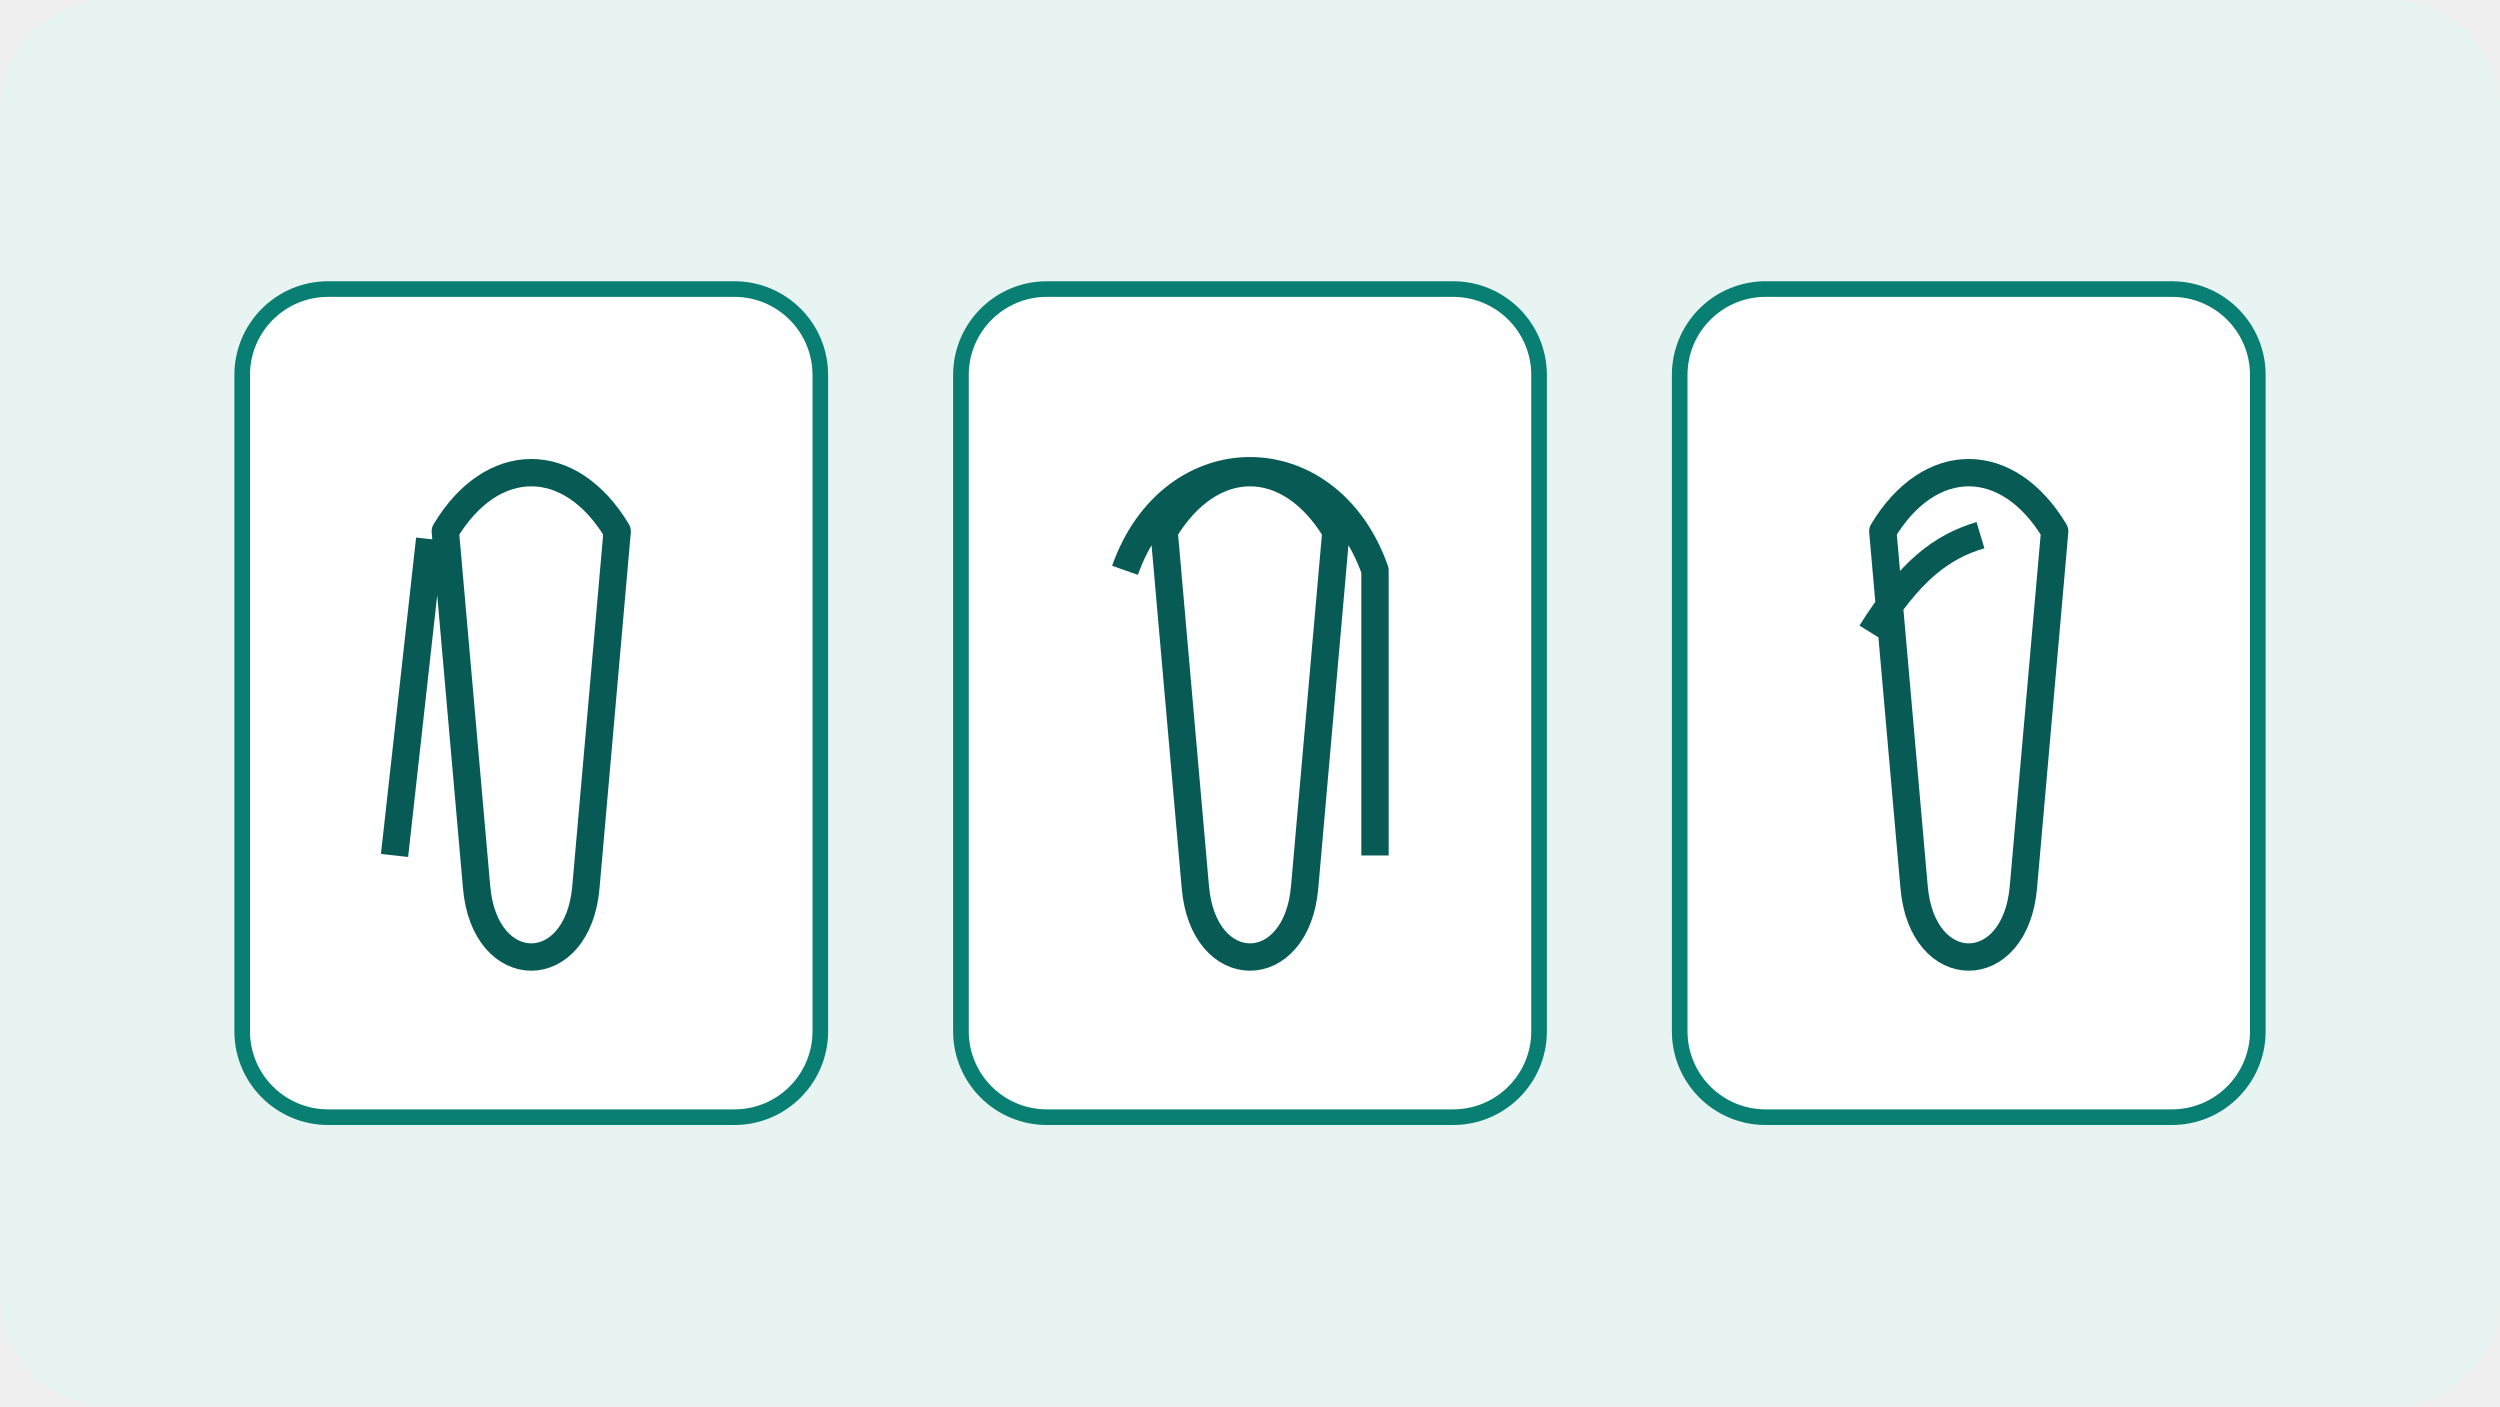
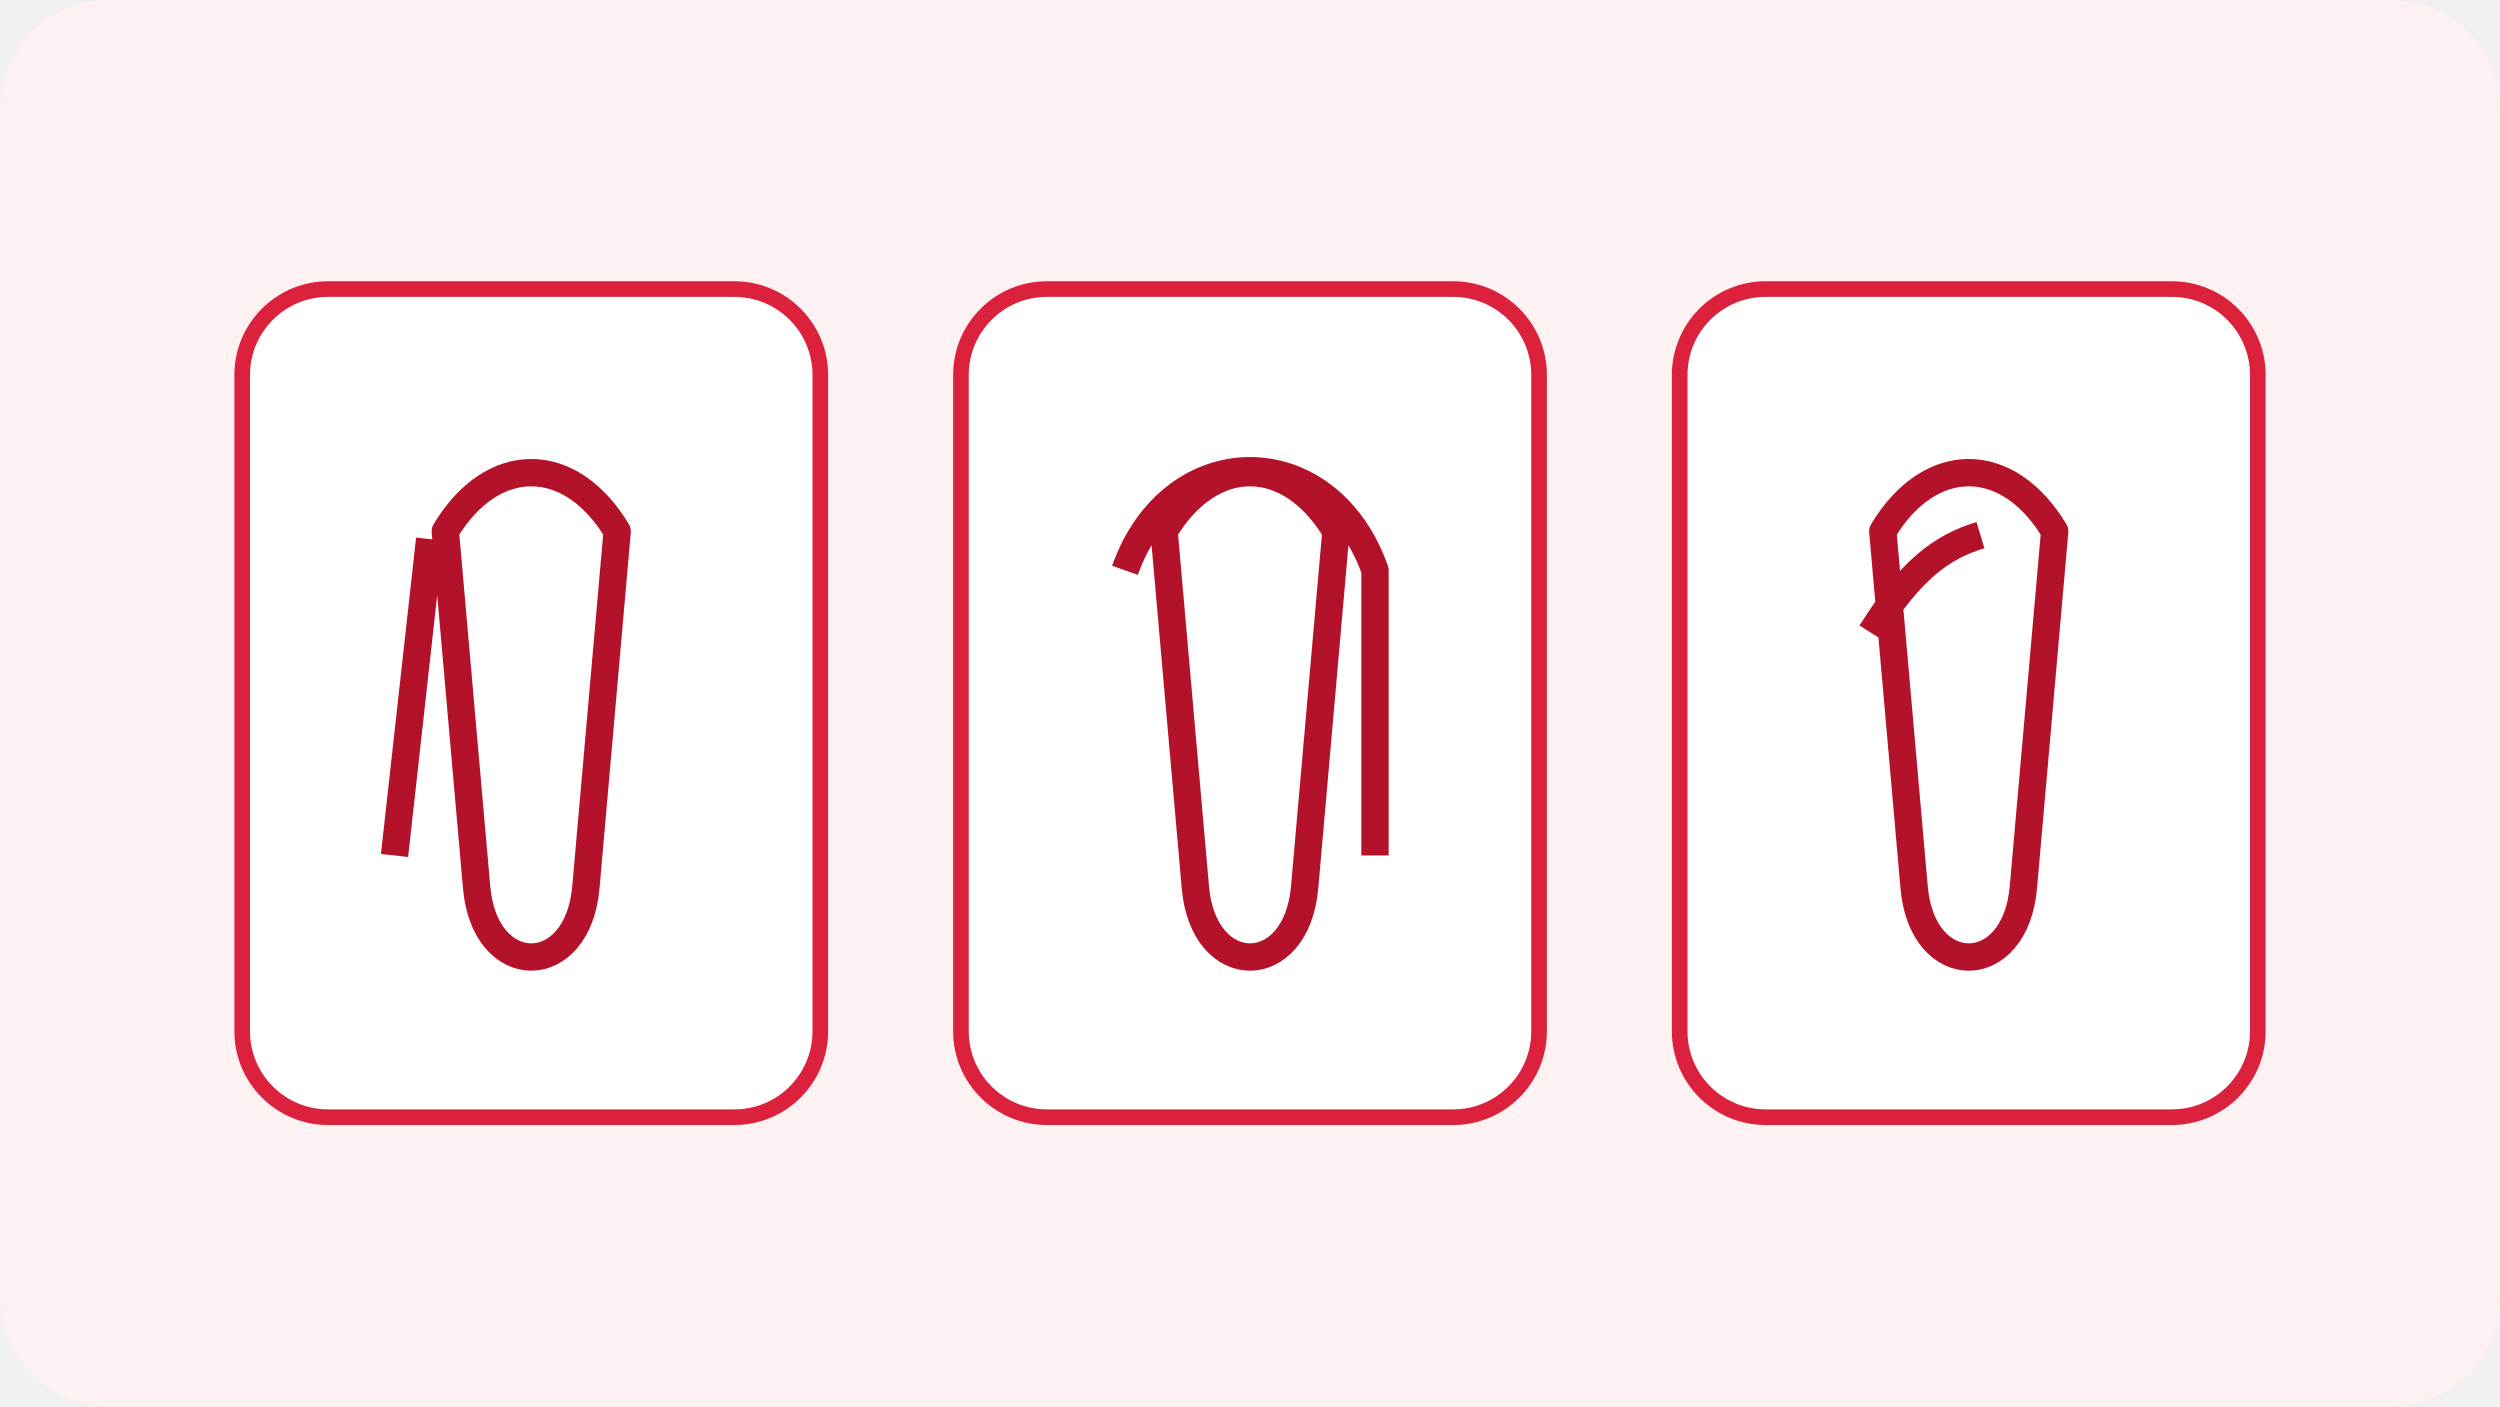
<svg xmlns="http://www.w3.org/2000/svg" viewBox="0 0 640 360" role="img" aria-labelledby="title desc">
-   <rect width="640" height="360" rx="28" fill="#e8f4f1" />
+   <rect width="640" height="360" rx="28" fill="#fdf1f2" />
  <g transform="translate(62 74)">
-     <g fill="#fff" stroke="#087f72" stroke-width="4">
+     <g fill="#ffffff" stroke="#dc213c" stroke-width="4">
      <rect width="148" height="212" rx="22" />
      <rect x="184" width="148" height="212" rx="22" />
      <rect x="368" width="148" height="212" rx="22" />
    </g>
-     <g fill="none" stroke="#075b54" stroke-width="7" stroke-linejoin="round">
+     <g fill="none" stroke="#b3122a" stroke-width="7" stroke-linejoin="round">
      <path d="M52 62c12-20 32-20 44 0l-8 91c-2 24-26 24-28 0zM48 64l-9 81" />
      <path d="M236 62c12-20 32-20 44 0l-8 91c-2 24-26 24-28 0zM226 72c12-34 52-34 64 0v73" />
      <path d="M420 62c12-20 32-20 44 0l-8 91c-2 24-26 24-28 0zM417 88c10-16 18-22 28-25" />
    </g>
  </g>
</svg>
